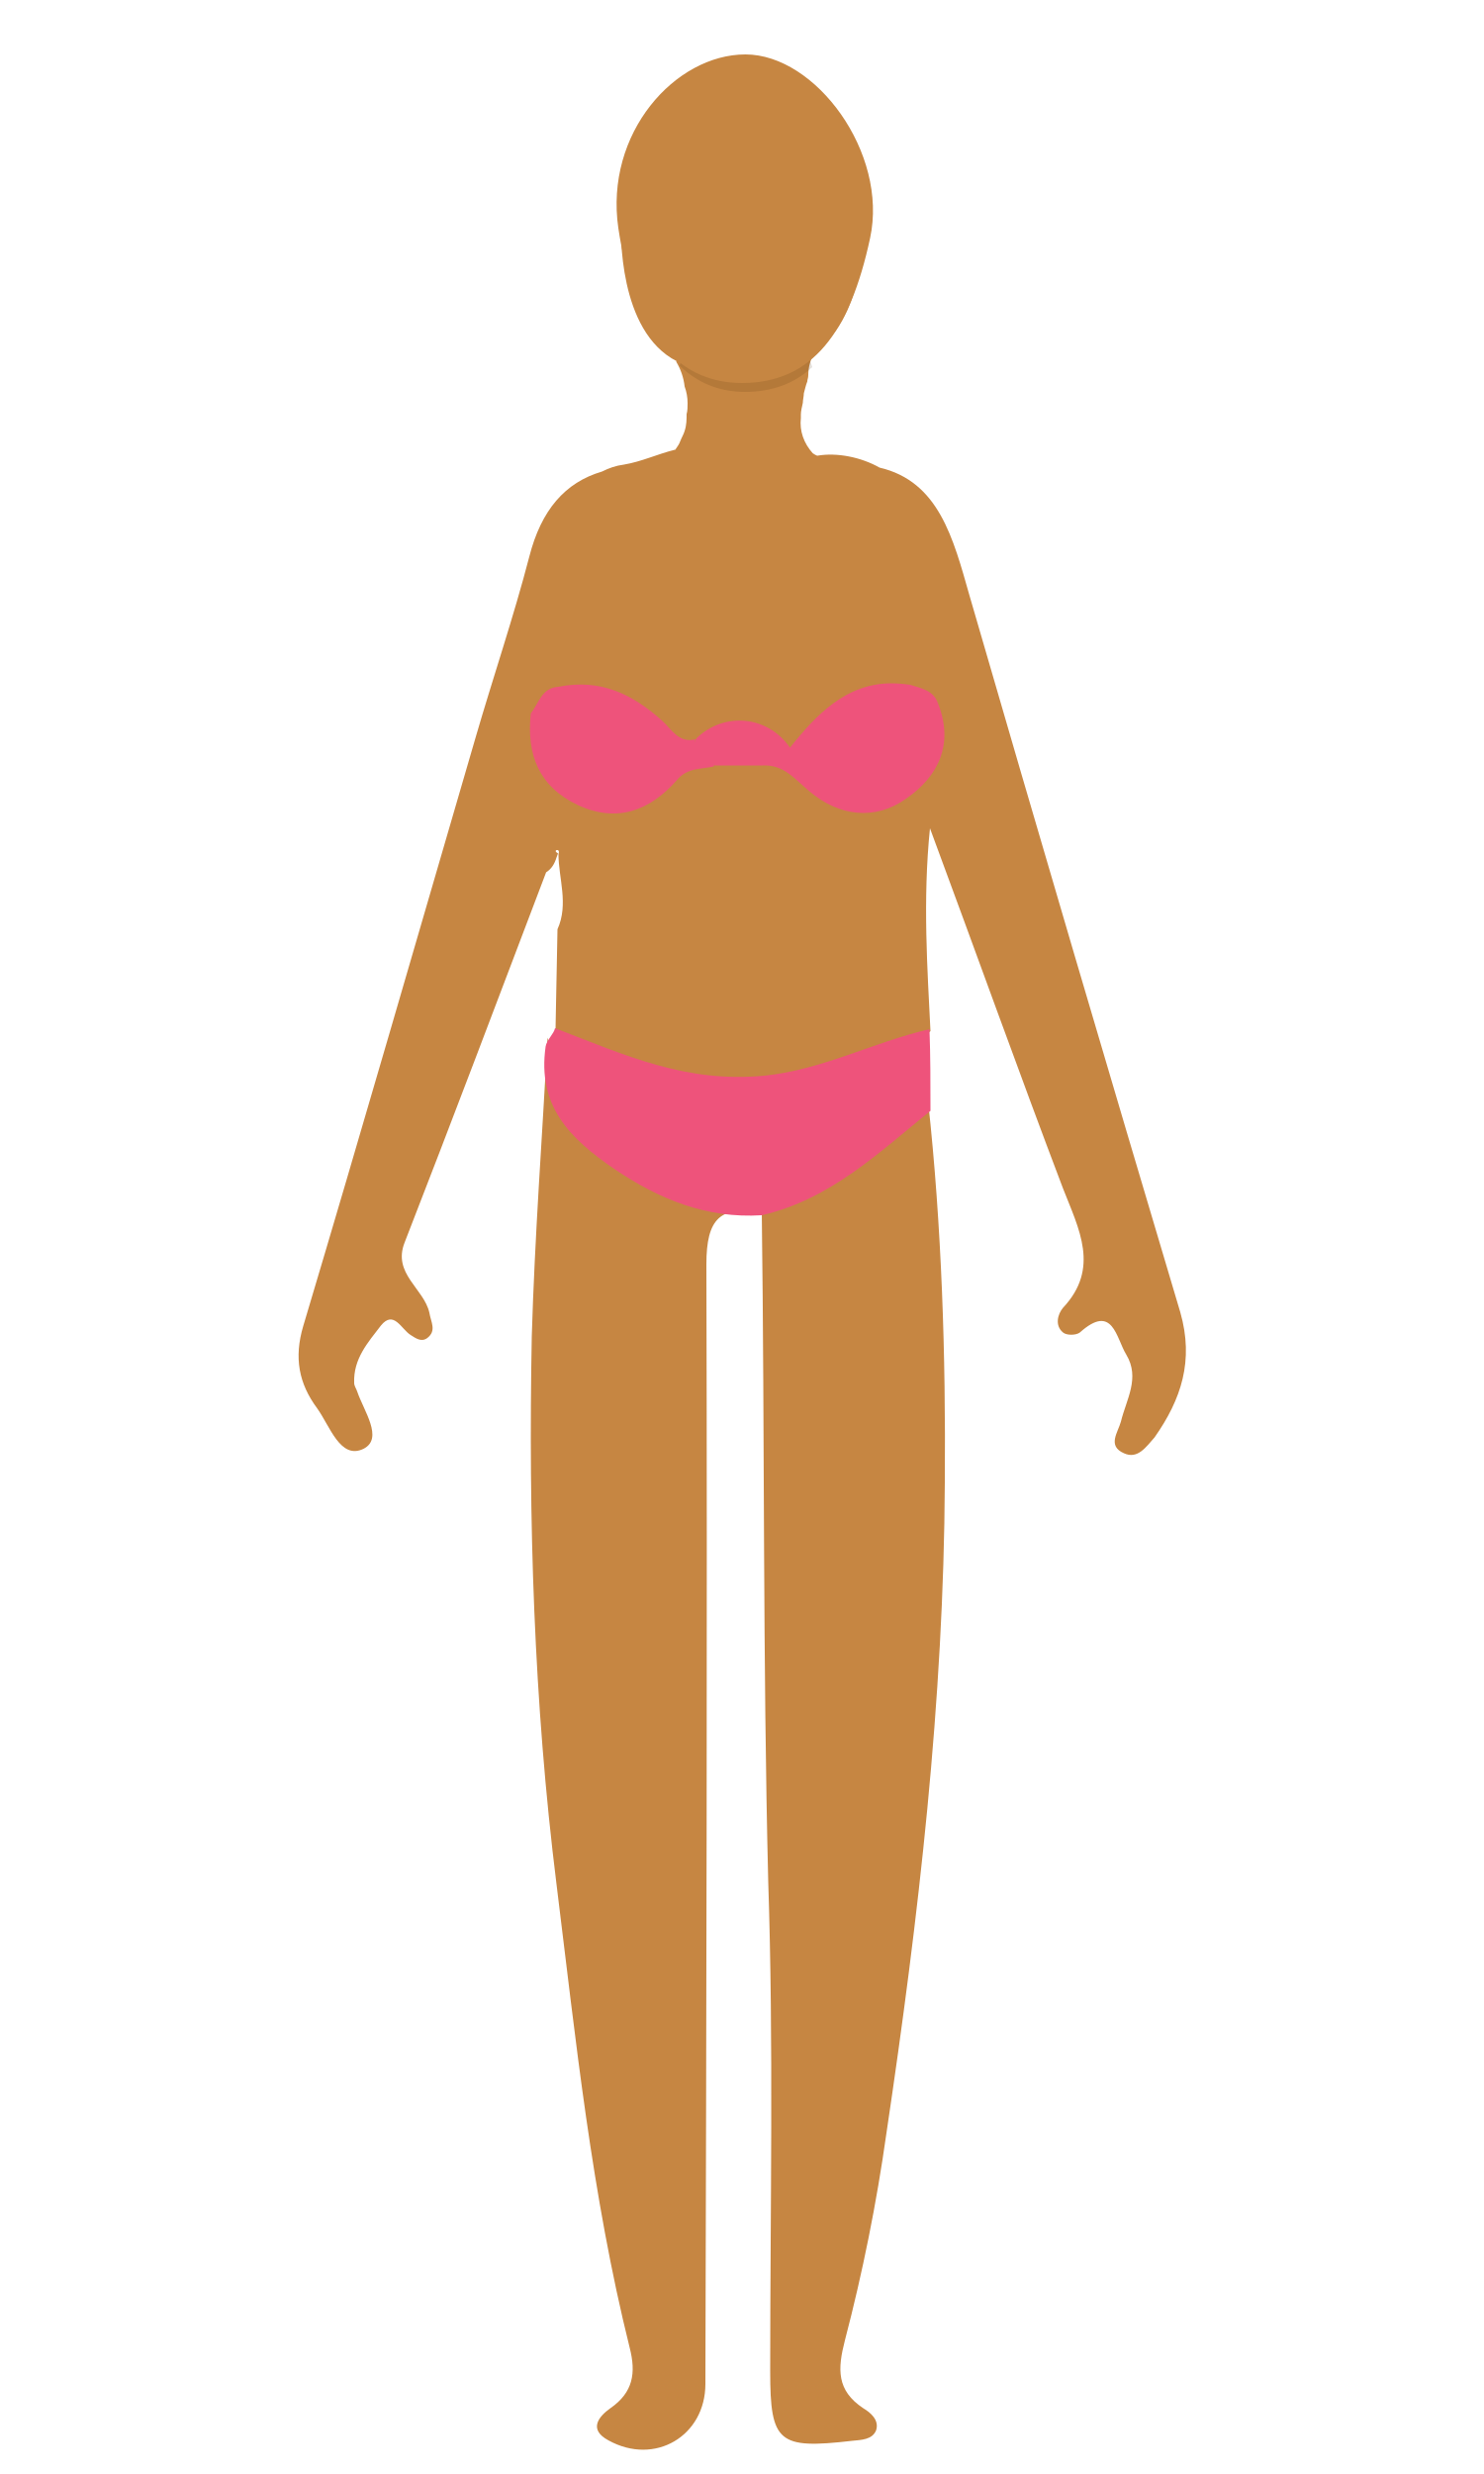
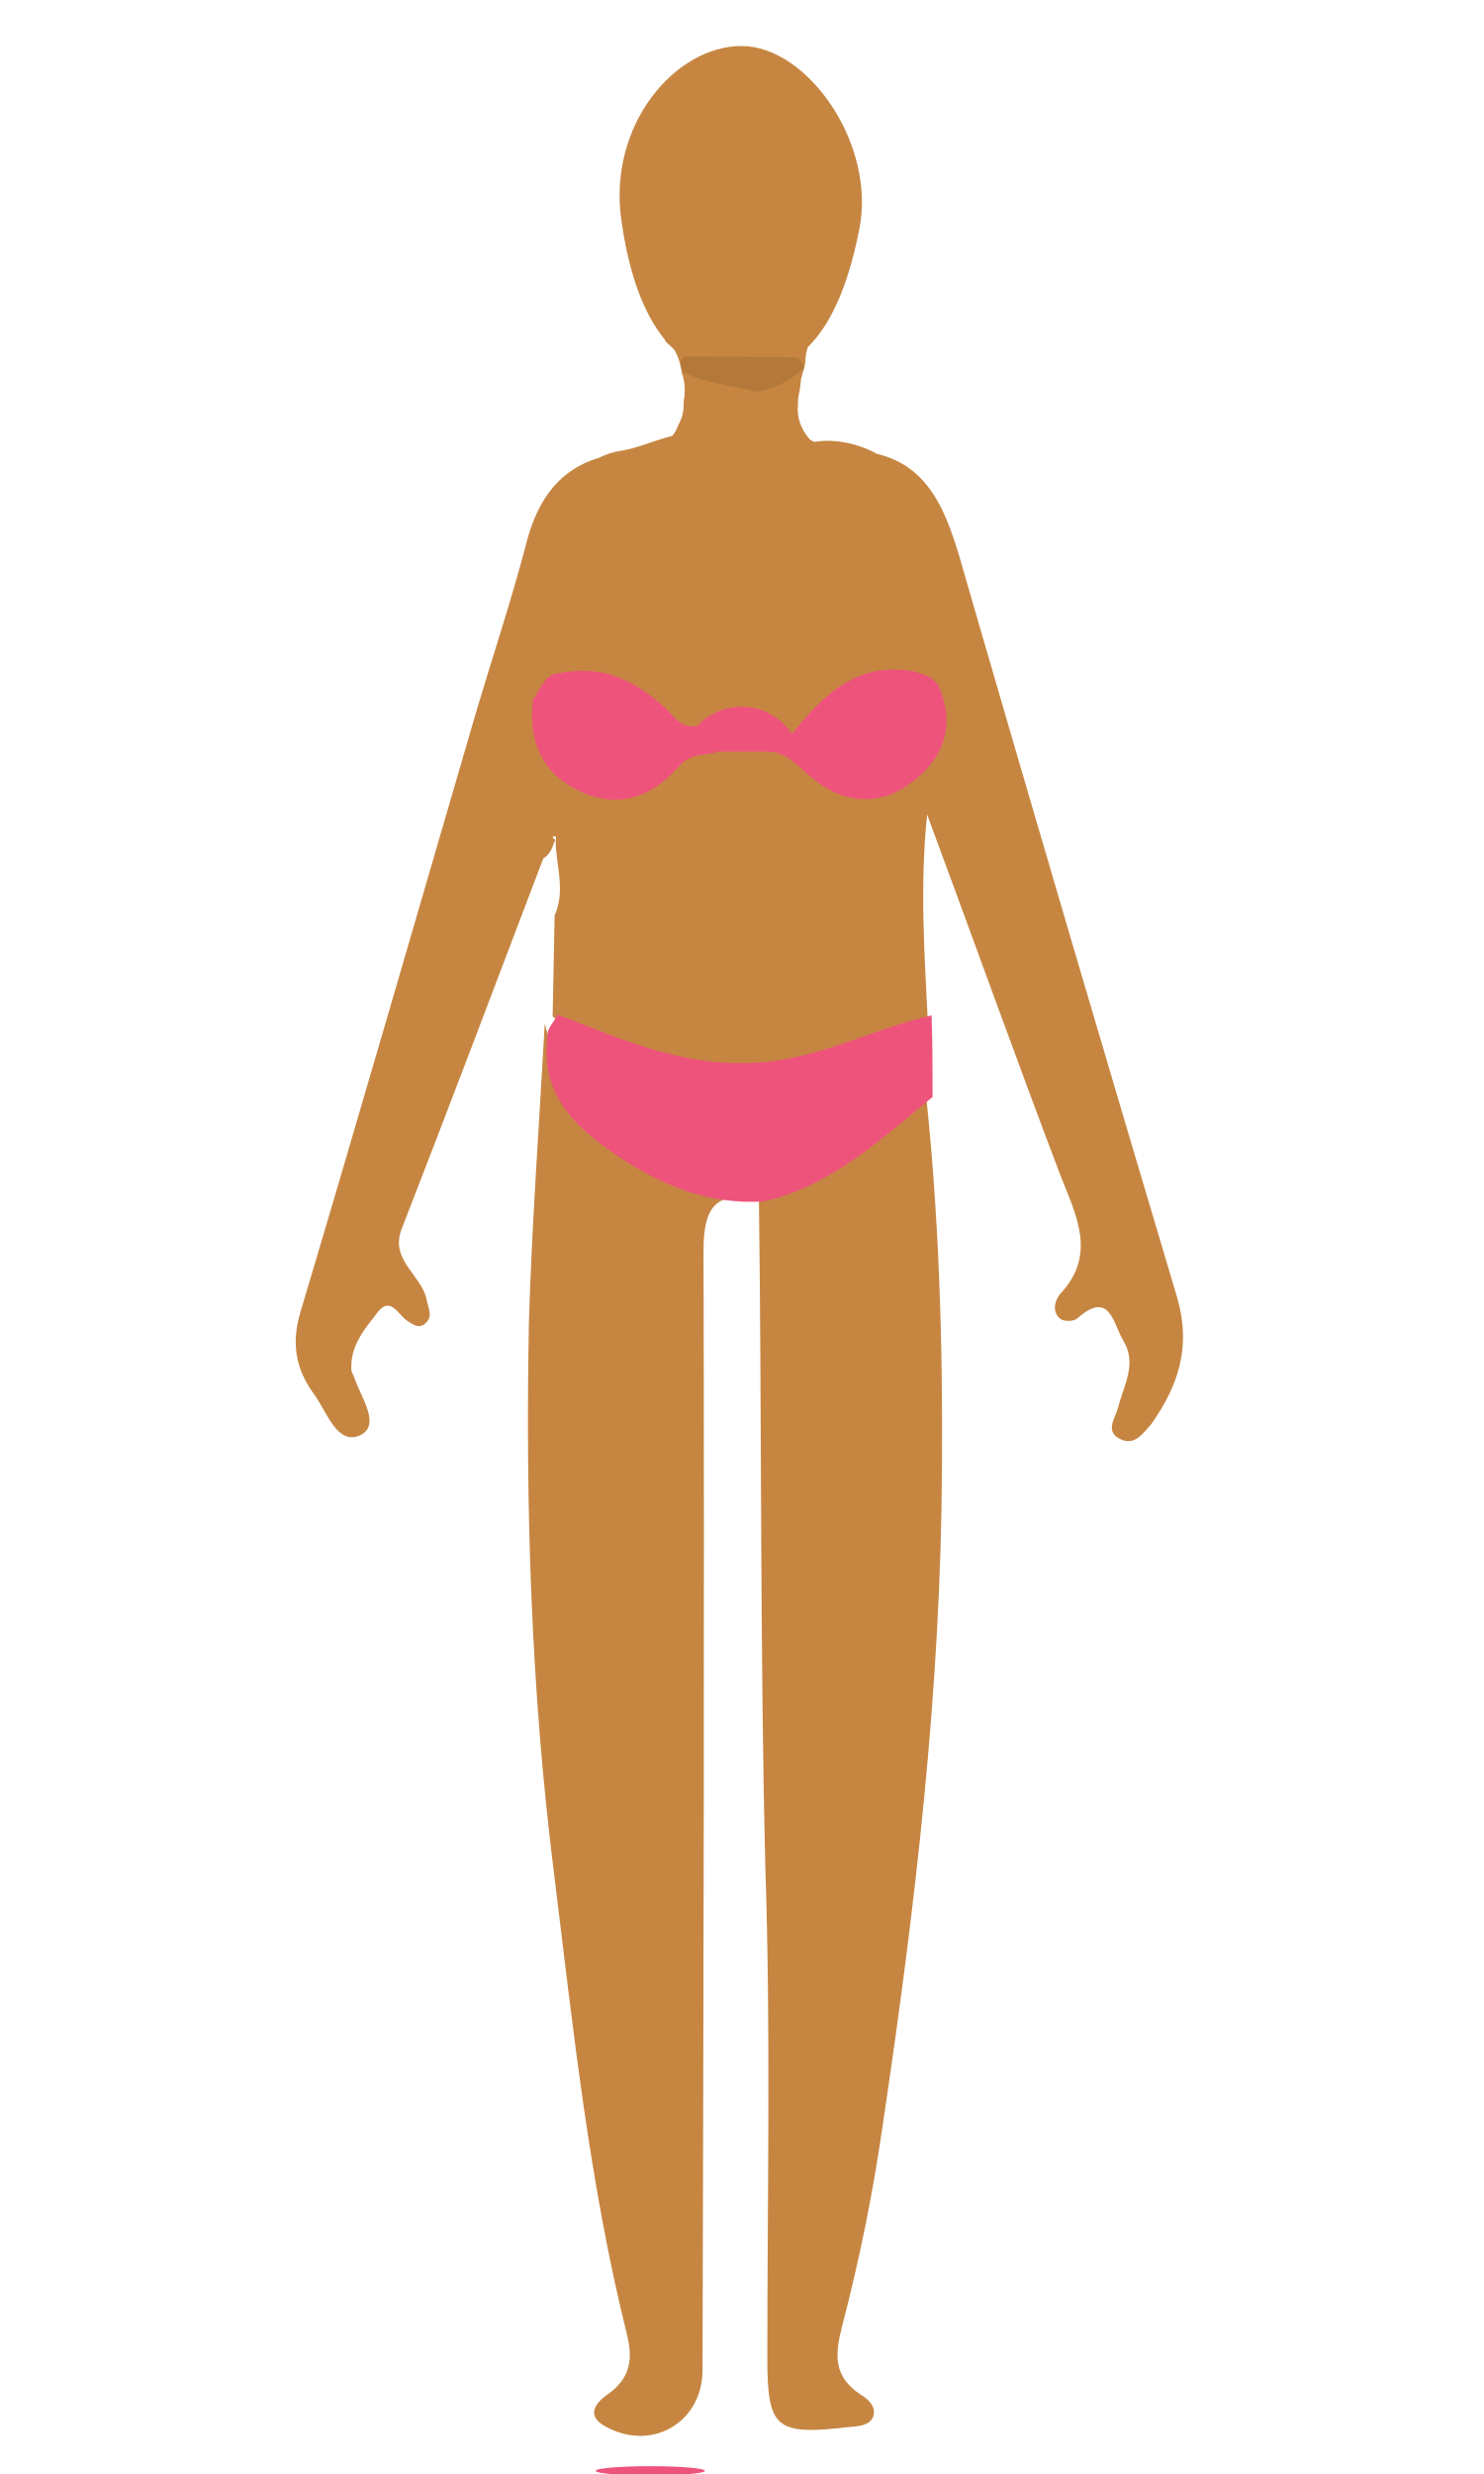
<svg xmlns="http://www.w3.org/2000/svg" version="1.1" id="Layer_1" x="0px" y="0px" viewBox="0 0 300 500" style="enable-background:new 0 0 300 500;" xml:space="preserve">
  <style type="text/css">
	.st0{fill:#C68642;}
	.st1{fill:#EE537B;}
- 	.st2{opacity:0.14;fill:#422200;}
+ 	.st2{opacity:0.14;fill:#422200;enable-background:new    ;}
</style>
-   <path id="path4" class="st0" d="M150.2,14.1c0,0-6.2-0.2-11.4,2.4c-12.3,6.2-13.1,25.3-13.3,27.9c0,2.4-0.6,22.5,11.3,28.6  c0,0-0.1,0-0.1,0.1c0.9,1.5,1.5,3.2,1.7,5c0.4,1.1,0.6,2.2,0.6,3.4c0,0.7,0,1.5-0.2,2.2c0,1.1,0,2.2-0.4,3.4  c-0.2,0.7-0.6,1.3-0.9,2.1c-0.2,0.6-0.6,1.1-1,1.7c0,0-0.1,0-0.1,0c-3.6,0.9-6.7,2.4-10.3,3c-1.6,0.2-3,0.7-4.4,1.4  c-7.5,2.2-12.3,7.8-14.7,17.2c-3.2,12.3-7.3,24.3-10.9,36.7c-11.6,39.7-23,79.3-34.8,118.8c-1.9,6.4-0.9,11.6,2.8,16.6  c2.6,3.6,4.7,10.5,9.4,8.2c4.1-2.1,0-7.7-1.3-11.6c-0.2-0.6-0.6-1.1-0.6-1.7c-0.2-4.9,2.8-8.2,5.4-11.6c2.6-3.2,4.1,0.7,6,1.9  c1.1,0.7,2.2,1.5,3.4,0.6c1.9-1.5,0.7-3.2,0.4-5.1c-1.1-4.9-7.5-7.9-5-14.2c9.7-24.9,19.1-49.8,28.6-74.8c1.1-0.7,1.7-1.7,2.1-3  c0.2-0.6,0.4-0.9,0.2-0.9c-1.1-0.6,0.7-1.1,0.2,0.2c0,4.9,2.1,10.1-0.2,15.2l-0.4,20.4c17,16.5,56.9,15.7,75.8,0.2  c-0.6-12.3-1.6-26.4-0.1-41c9.5,25.6,18,49.4,26.9,72.8c3.2,8.2,7.5,16.1,0,24.1c-1.1,1.3-1.7,3.6,0,5c0.7,0.6,2.6,0.6,3.4,0  c6.7-6,7.3,1.1,9.4,4.5c2.8,4.7,0,9-1.1,13.5c-0.6,2.2-2.8,4.9,0.6,6.4c2.8,1.3,4.5-1.3,6.2-3.2c5.4-7.7,8-15.5,5.2-25.3  c-14.4-48.3-28.6-96.5-42.6-144.8c-3.3-11.6-6.2-23.1-18.2-25.9c-3.7-2.1-8.6-3.1-12.6-2.4c-0.3-0.1-0.6-0.3-0.9-0.5  c-1.8-2-2.7-4.5-2.4-7.1V84v-0.2c0-0.7,0.2-1.5,0.4-2.4c0-0.6,0.2-1.3,0.2-1.9c0.2-0.7,0.4-1.7,0.7-2.4c0-0.4,0.2-0.7,0.2-1.3  c0-1.5,0.4-3,1.1-4.3c-0.2,0-0.4,0.1-0.6,0.1c11-6.7,10.7-24.9,10.5-26.9c-0.4-10.5-5.1-24.1-15-28.6  C155,14.2,150.2,14.1,150.2,14.1z M110.7,209.7c-1.1,20.2-2.6,40.2-3.2,60.4c-0.7,37,0.4,73.9,5,110.7c3.9,31.4,7.1,62.8,14.8,93.7  c1.3,5.1,0.7,9-3.9,12.2c-2.4,1.7-4.5,4.3-0.4,6.5c9.4,5.2,19.6-0.9,19.6-11.4c0.2-75.6,0.4-150.9,0.2-226.3c0-9.2,2.8-12,11.2-10.3  c0.6,45.3,0.2,90.3,1.3,135c1.1,33.1,0.4,66,0.4,99.1c0,14.4,1.7,15.7,16.5,14c1.9-0.2,4.1-0.2,4.9-2.1c0.7-2.1-1.1-3.6-2.6-4.5  c-5.4-3.6-5.2-7.9-3.7-13.7c3.6-13.8,6.4-27.7,8.4-41.9c6.5-43.6,11.6-87.4,11.8-131.5c0.2-25.8-0.6-51.6-3.4-77.2  c-12.2,5-21.7,14.4-33.2,21c-0.1-0.3-0.2-0.5-0.5-0.8c-5.2-3.2-11.4-1.5-17-4.1C123.8,232.7,114.5,223.9,110.7,209.7z" />
-   <path class="st1" d="M180,138.1c-8.9,0.1-14.9,6.2-20.3,13c-4.5-6.5-13.3-7.3-18.9-1.9c-0.2,0.3-0.3,0.6-0.4,0.9  c0-0.2,0.1-0.4,0.2-0.7c-3.4,0.9-4.9-2.1-6.7-3.7c-6-5.4-12.5-8.6-21-6.9c-3.4,0.2-3.9,3.2-5.6,5.4c-0.9,8.4,1.7,14.8,9.5,18.5  c8,3.7,14.6,1.1,20-5c2.1-2.6,4.9-2.2,7.5-2.8c0-0.1,0-0.2,0.1-0.3c0,0,0.1,0.1,0.1,0.1h9.7c4.3-0.2,6.5,2.8,9.4,5.2  c6,5.1,13.3,6,19.6,1.5c6.5-4.5,9.7-11,6.4-19.3c-0.9-2.6-3.4-3-5.6-3.7C182.6,138.2,181.3,138.1,180,138.1L180,138.1z" />
-   <path class="st1" d="M112.2,207.8c-0.2,1.1-1.7,2.4-1.9,3.7c-1.7,12,4.8,18.5,13.8,24.7c9.2,6.2,18.7,10.1,29.9,9.4  c13.9-3.2,23.7-12.7,34.1-21.1c0-5.6,0-11-0.2-16.5c-11.3,2.6-21.6,8.2-33.4,9.4C138.6,218.9,126.5,213.3,112.2,207.8L112.2,207.8z" />
  <g>
-     <path class="st2" d="M137.4,73.9c3.5,3.4,7.9,5.3,13.2,5.3c5.5,0,10-1.7,13.6-5c-0.1-0.3-0.2-0.7-0.3-0.9c-0.1-0.4-0.2-0.9-0.2-1.4   l-25.4-0.2C137.9,72.5,137.6,73.2,137.4,73.9z" />
-     <g>
-       <path class="st0" d="M175.9,48.1c-4.1,19.1-11.7,29.3-25.9,29.3c-14.2,0-22.1-11.9-25-31.3C122.2,26.9,136.5,11,150.7,11    C164.9,11,179.6,30.9,175.9,48.1z" />
-     </g>
+     <path id="path4" class="st0" d="M136.22,70.21c0,0-0.1,0-0.1,0.1c0.9,1.5,1.5,3.2,1.7,5c0.4,1.1,0.6,2.2,0.6,3.4   c0,0.7,0,1.5-0.2,2.2c0,1.1,0,2.2-0.4,3.4c-0.2,0.7-0.6,1.3-0.9,2.1c-0.2,0.6-0.6,1.1-1,1.7h-0.1c-3.6,0.9-6.7,2.4-10.3,3   c-1.6,0.2-3,0.7-4.4,1.4c-7.5,2.2-12.3,7.8-14.7,17.2c-3.2,12.3-7.3,24.3-10.9,36.7c-11.6,39.7-23,79.3-34.8,118.8   c-1.9,6.4-0.9,11.6,2.8,16.6c2.6,3.6,4.7,10.5,9.4,8.2c4.1-2.1,0-7.7-1.3-11.6c-0.2-0.6-0.6-1.1-0.6-1.7c-0.2-4.9,2.8-8.2,5.4-11.6   c2.6-3.2,4.1,0.7,6,1.9c1.1,0.7,2.2,1.5,3.4,0.6c1.9-1.5,0.7-3.2,0.4-5.1c-1.1-4.9-7.5-7.9-5-14.2c9.7-24.9,19.1-49.8,28.6-74.8   c1.1-0.7,1.7-1.7,2.1-3c0.2-0.6,0.4-0.9,0.2-0.9c-1.1-0.6,0.7-1.1,0.2,0.2c0,4.9,2.1,10.1-0.2,15.2l-0.4,20.4   c17,16.5,56.9,15.7,75.8,0.2c-0.6-12.3-1.6-26.4-0.1-41c9.5,25.6,18,49.4,26.9,72.8c3.2,8.2,7.5,16.1,0,24.1c-1.1,1.3-1.7,3.6,0,5   c0.7,0.6,2.6,0.6,3.4,0c6.7-6,7.3,1.1,9.4,4.5c2.8,4.7,0,9-1.1,13.5c-0.6,2.2-2.8,4.9,0.6,6.4c2.8,1.3,4.5-1.3,6.2-3.2   c5.4-7.7,8-15.5,5.2-25.3c-14.4-48.3-28.6-96.5-42.6-144.8c-3.3-11.6-6.2-23.1-18.2-25.9c-3.7-2.1-8.6-3.1-12.6-2.4   c-0.3-0.1-0.6-0.3-0.9-0.5c-1.8-2-2.7-4.5-2.4-7.1v-0.5v-0.2c0-0.7,0.2-1.5,0.4-2.4c0-0.6,0.2-1.3,0.2-1.9c0.2-0.7,0.4-1.7,0.7-2.4   c0-0.4,0.2-0.7,0.2-1.3c0-1.5,0.4-3,1.1-4.3c-0.2,0-0.4,0.1-0.6,0.1C174.32,62.11,124.32,64.11,136.22,70.21z M110.12,206.91   c-1.1,20.2-2.6,40.2-3.2,60.4c-0.7,37,0.4,73.9,5,110.7c3.9,31.4,7.1,62.8,14.8,93.7c1.3,5.1,0.7,9-3.9,12.2   c-2.4,1.7-4.5,4.3-0.4,6.5c9.4,5.2,19.6-0.9,19.6-11.4c0.2-75.6,0.4-150.9,0.2-226.3c0-9.2,2.8-12,11.2-10.3   c0.6,45.3,0.2,90.3,1.3,135c1.1,33.1,0.4,66,0.4,99.1c0,14.4,1.7,15.7,16.5,14c1.9-0.2,4.1-0.2,4.9-2.1c0.7-2.1-1.1-3.6-2.6-4.5   c-5.4-3.6-5.2-7.9-3.7-13.7c3.6-13.8,6.4-27.7,8.4-41.9c6.5-43.6,11.6-87.4,11.8-131.5c0.2-25.8-0.6-51.6-3.4-77.2   c-12.2,5-21.7,14.4-33.2,21c-0.1-0.3-0.2-0.5-0.5-0.8c-5.2-3.2-11.4-1.5-17-4.1C123.22,229.91,113.92,221.11,110.12,206.91z" />
+     <path class="st1" d="M180.42,135.31c-8.9,0.1-14.9,6.2-20.3,13c-4.5-6.5-13.3-7.3-18.9-1.9c-0.2,0.3-0.3,0.6-0.4,0.9   c0-0.2,0.1-0.4,0.2-0.7c-3.4,0.9-4.9-2.1-6.7-3.7c-6-5.4-12.5-8.6-21-6.9c-3.4,0.2-3.9,3.2-5.6,5.4c-0.9,8.4,1.7,14.8,9.5,18.5   c8,3.7,14.6,1.1,20-5c2.1-2.6,4.9-2.2,7.5-2.8c0-0.1,0-0.2,0.1-0.3l0.1,0.1h9.7c4.3-0.2,6.5,2.8,9.4,5.2c6,5.1,13.3,6,19.6,1.5   c6.5-4.5,9.7-11,6.4-19.3c-0.9-2.6-3.4-3-5.6-3.7C183.02,135.41,181.72,135.31,180.42,135.31L180.42,135.31z" />
+     <path class="st1" d="M112.62,205.01c-0.2,1.1-1.7,2.4-1.9,3.7c-1.7,12,4.8,18.5,13.8,24.7c9.2,6.2,18.7,10.1,29.9,9.4   c13.9-3.2,23.7-12.7,34.1-21.1c0-5.6,0-11-0.2-16.5c-11.3,2.6-21.6,8.2-33.4,9.4C139.02,216.11,126.92,210.51,112.62,205.01   L112.62,205.01z" />
+     <ellipse class="st1" cx="131.46" cy="499.36" rx="11.04" ry="0.94" />
+     <path class="st0" d="M606.98-83.48" />
  </g>
+   <path class="st0" d="M173.7,46.4c-3.8,19.1-11.1,29.3-24.5,29.3s-20.9-11.9-23.6-31.3c-2.7-19.2,10.9-35.1,24.3-35.1  S177.2,29.2,173.7,46.4z" />
+   <path class="st2" d="M137.59,73.1c-0.28,0.7,0,1.4,0.47,1.9c3.2,2.9,22.01,4.4,11.57,4.4c5.17,0,9.41-1.7,12.79-5  c-0.09-0.3-0.19-0.7-0.28-0.9l0,0c-0.19-0.8-0.85-1.3-1.6-1.3L139.19,72C138.44,71.9,137.88,72.4,137.59,73.1L137.59,73.1z" />
</svg>
